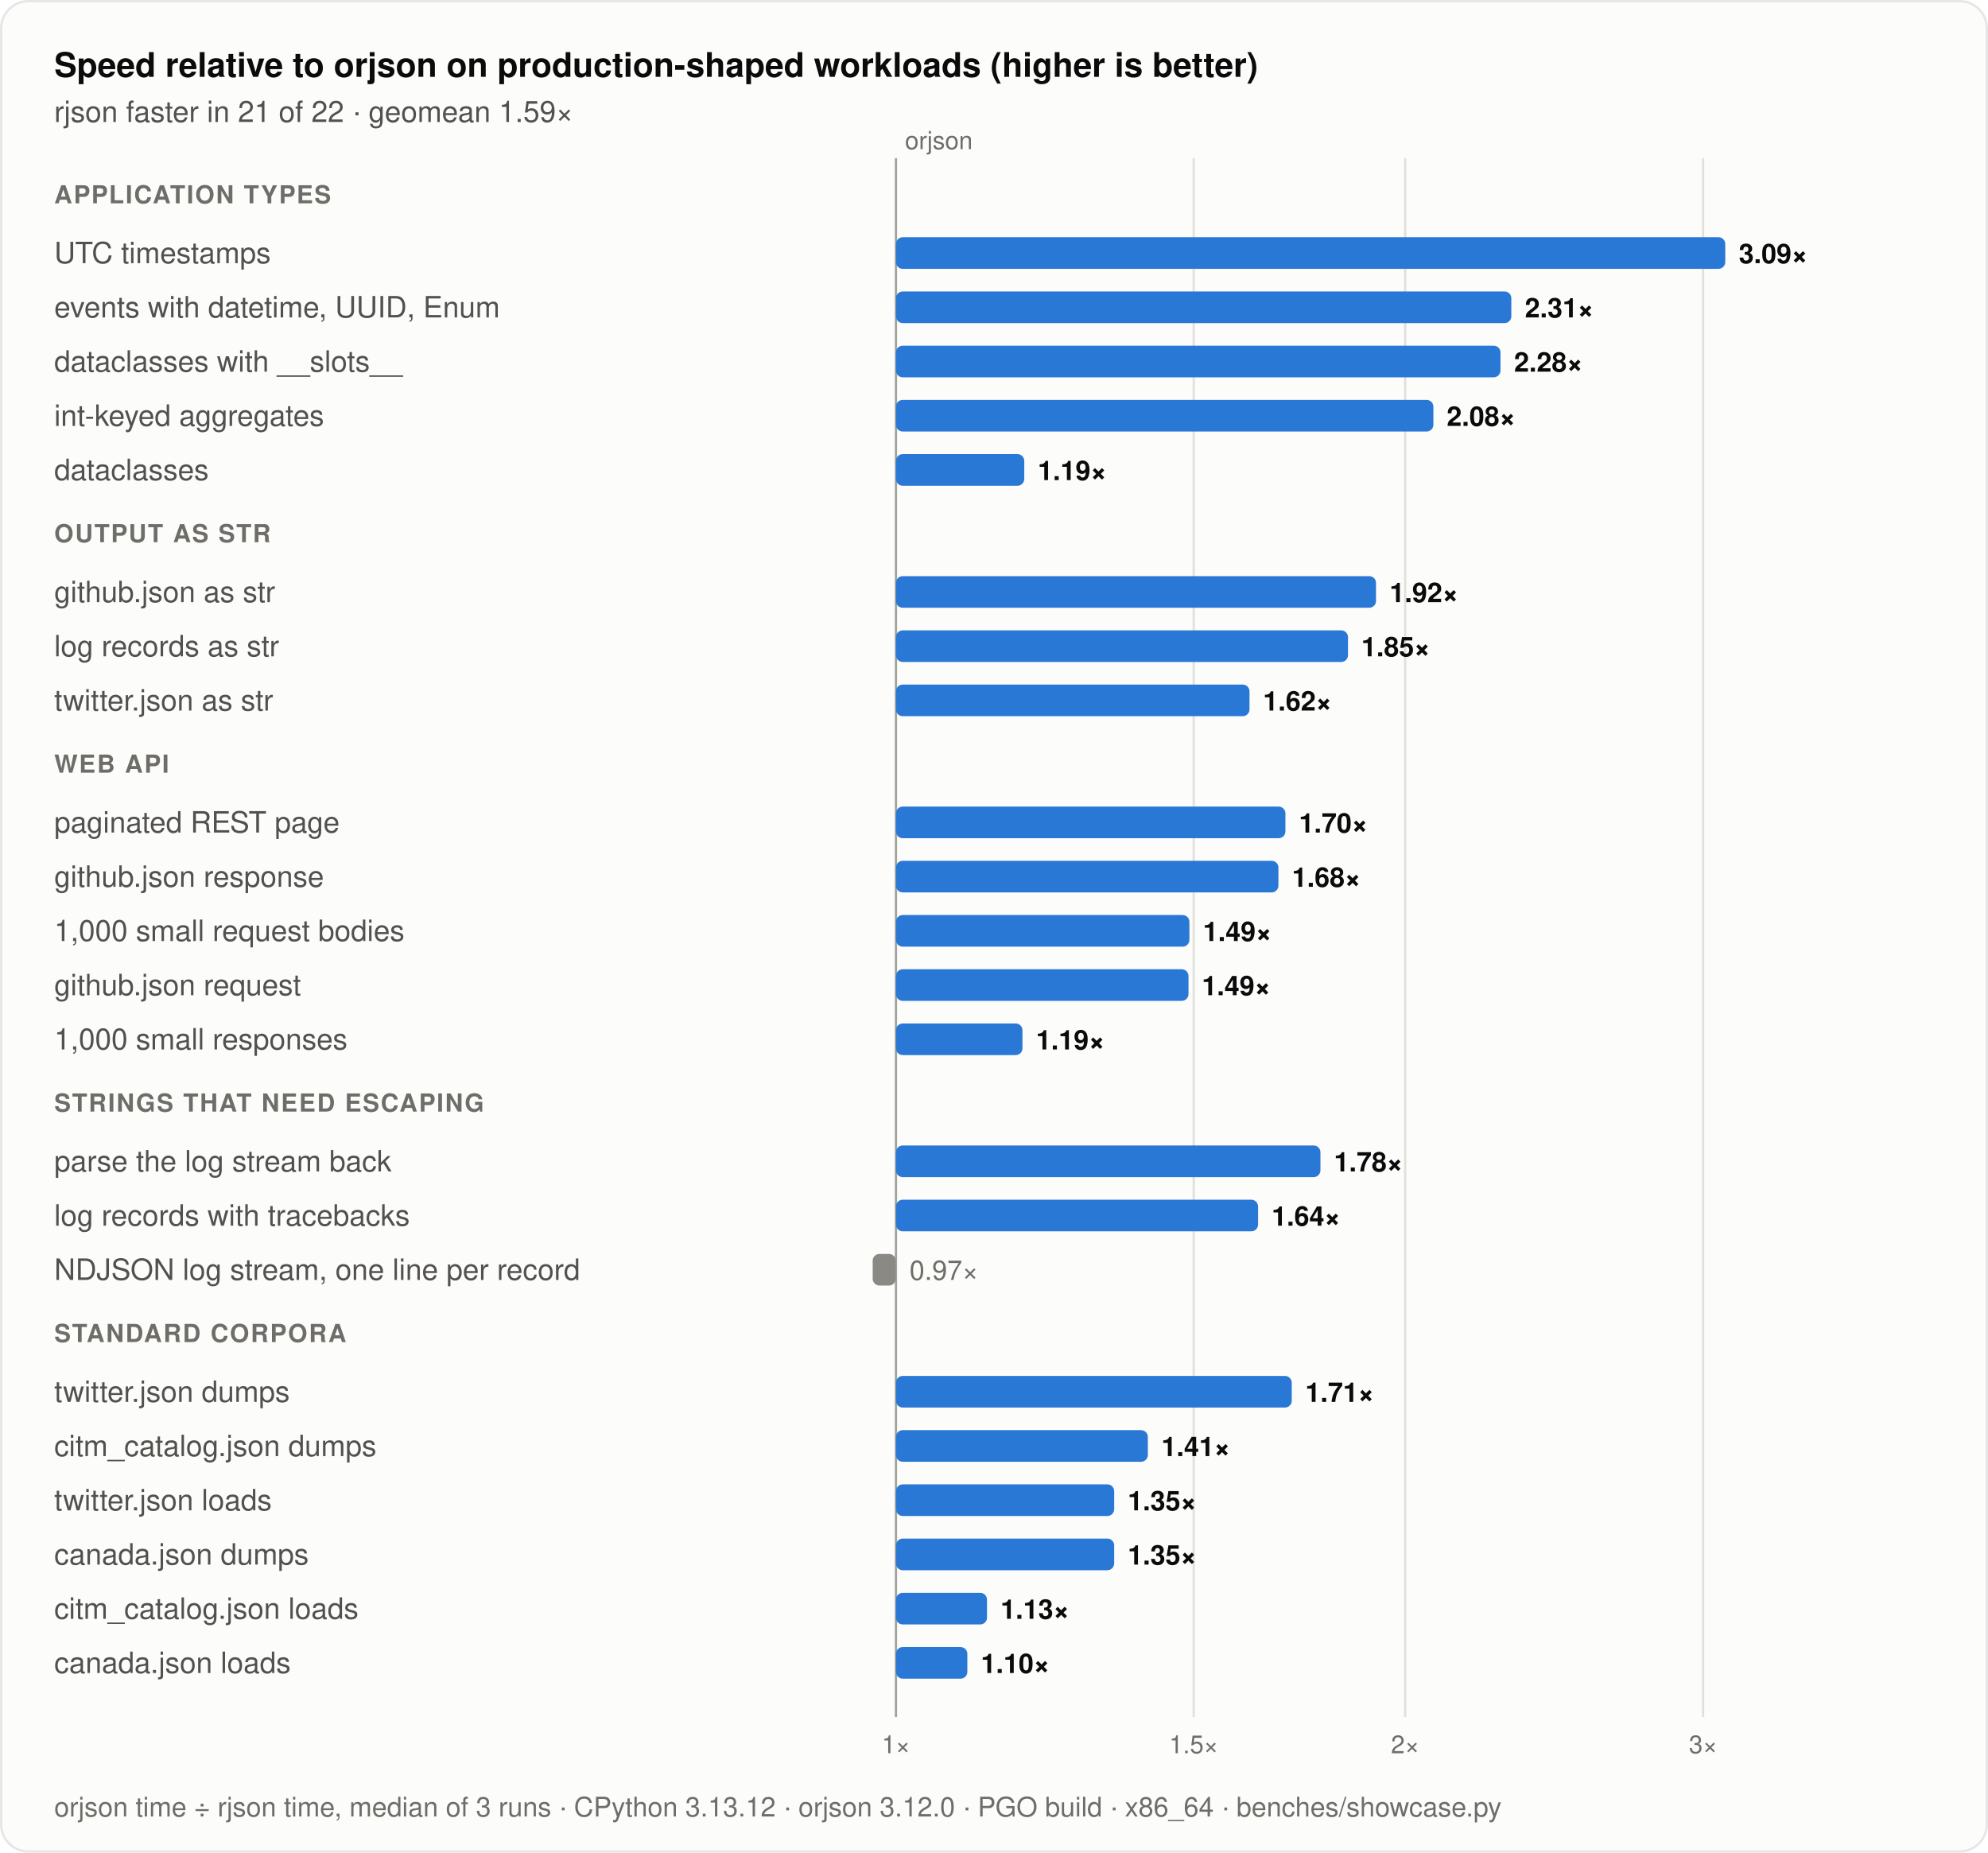
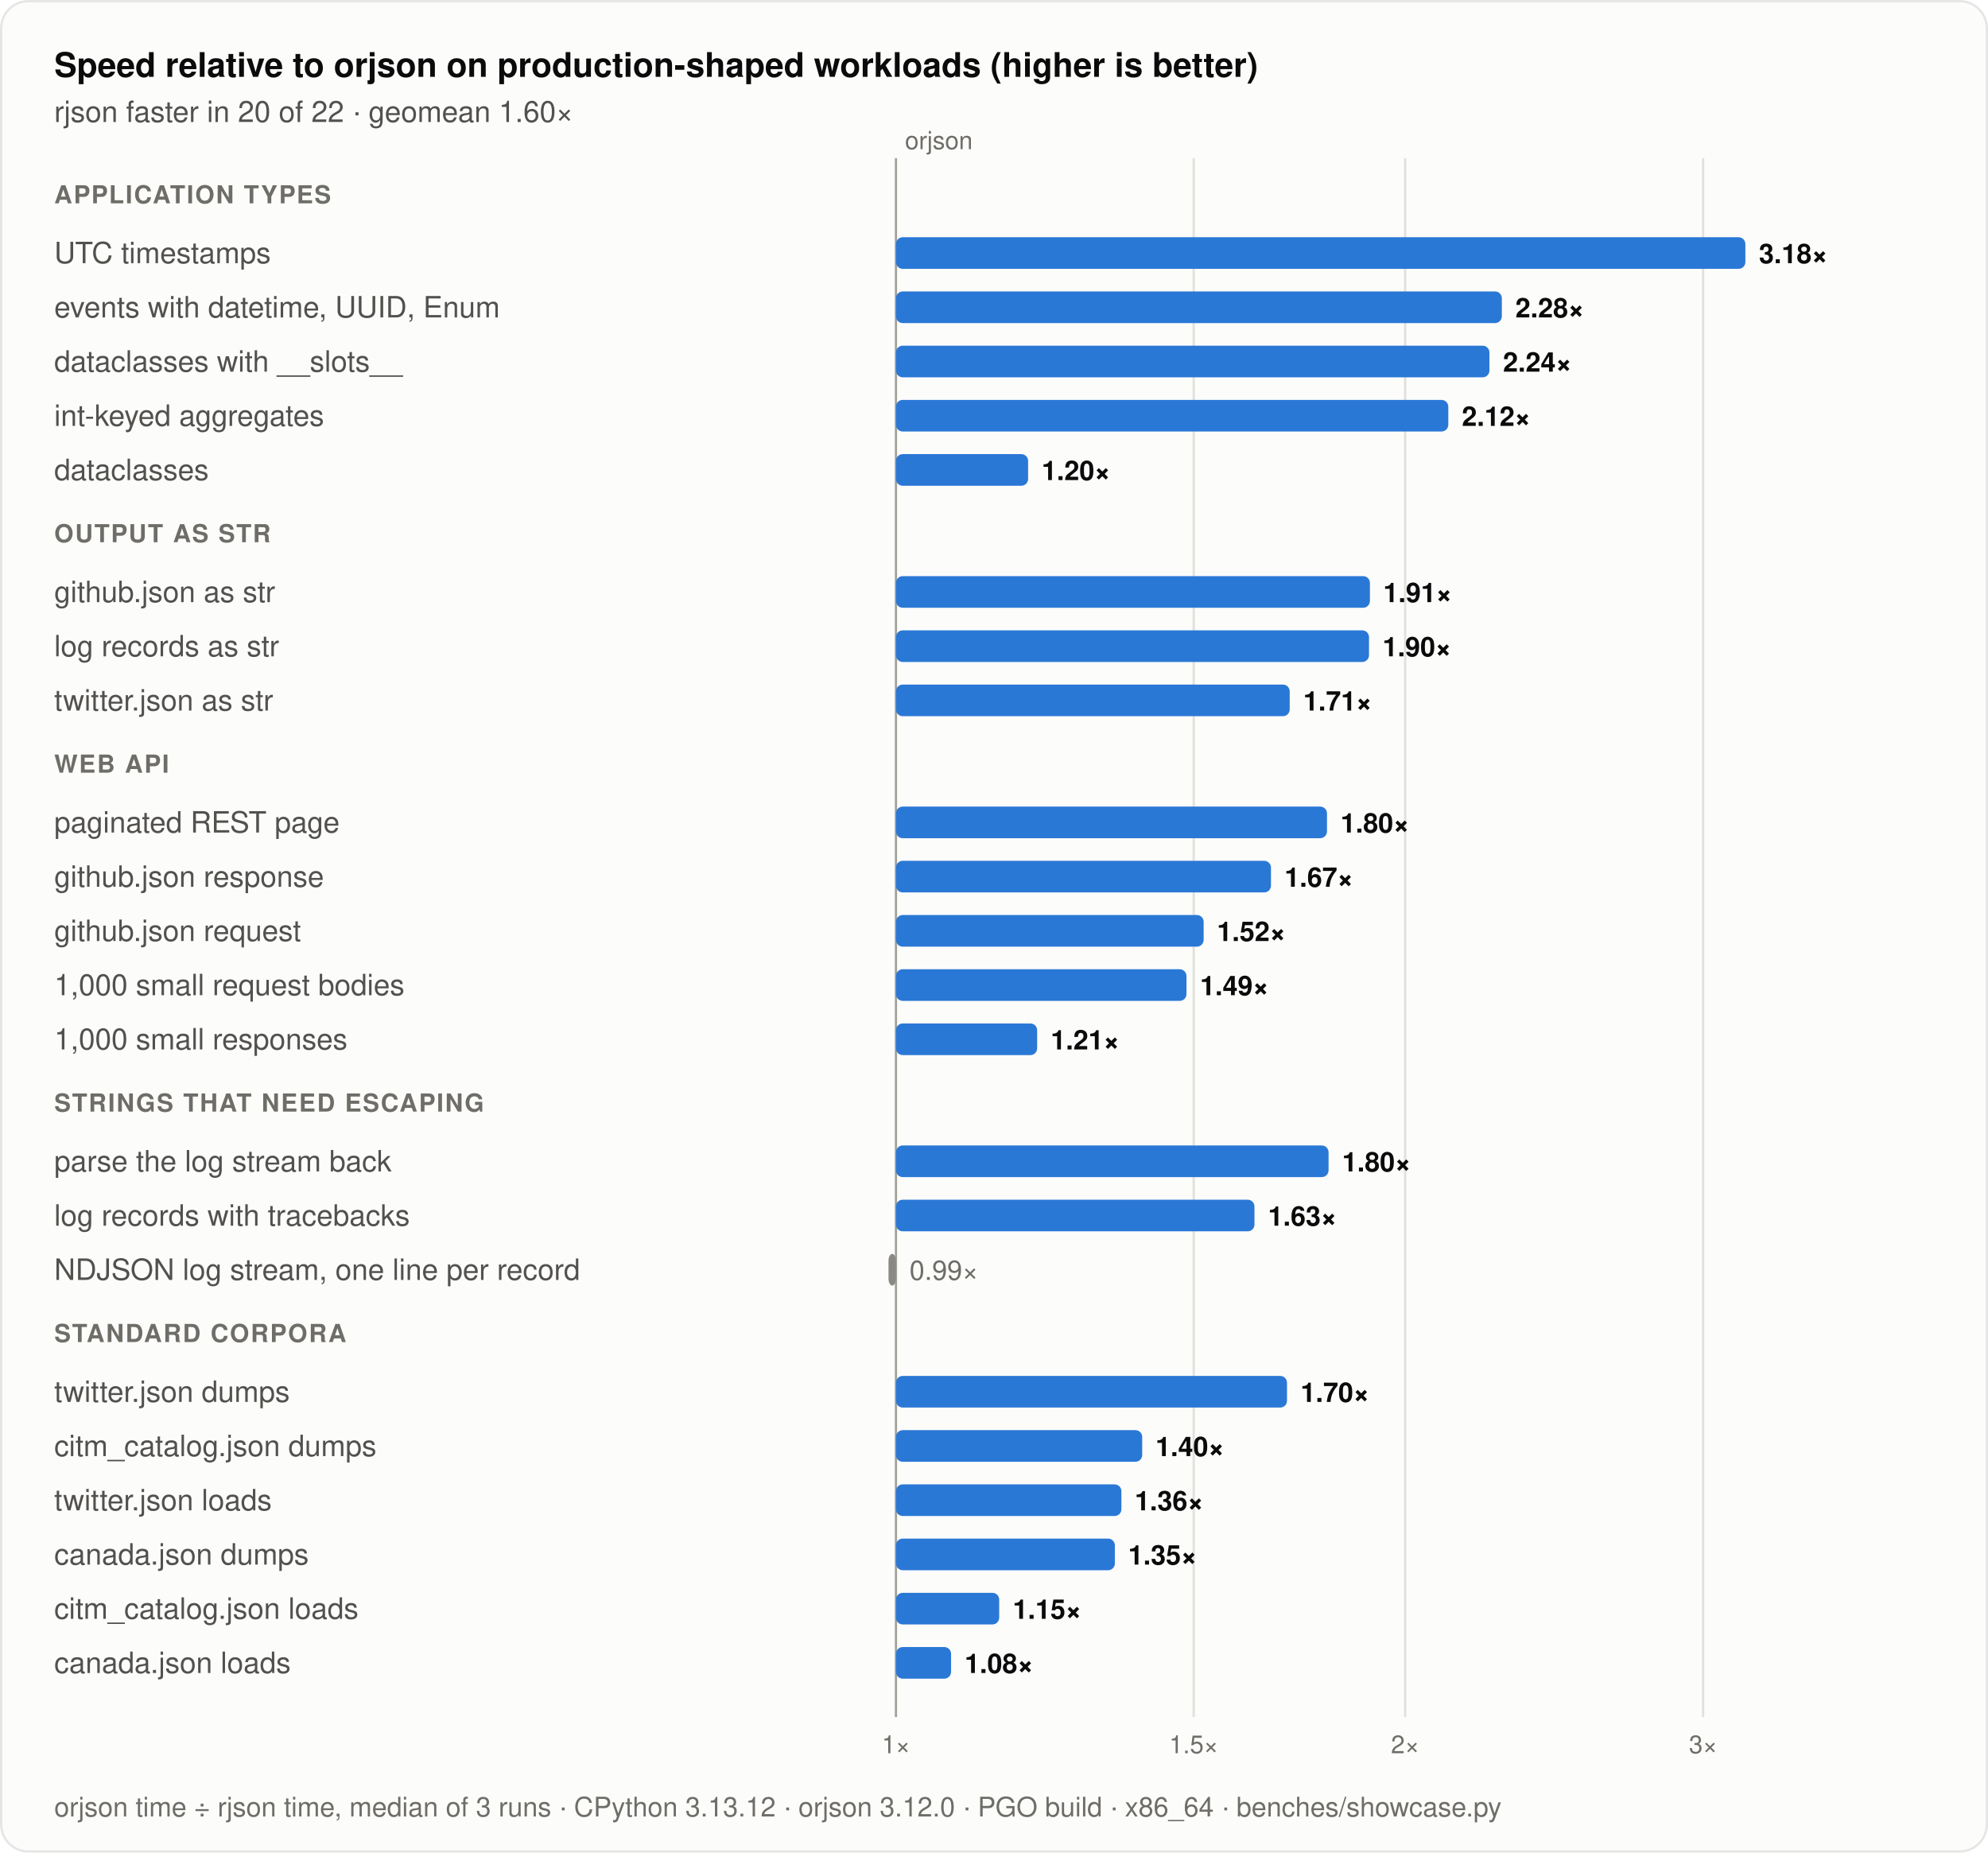
- <svg xmlns="http://www.w3.org/2000/svg" width="880" height="820" viewBox="0 0 880 820" role="img" aria-label="rjson speedup over orjson on 22 workloads: faster in 21, geometric mean 1.59 times">
+ <svg xmlns="http://www.w3.org/2000/svg" width="880" height="820" viewBox="0 0 880 820" role="img" aria-label="rjson speedup over orjson on 22 workloads: faster in 20, geometric mean 1.60 times">
  <rect x="0.5" y="0.5" width="879" height="819" rx="12" fill="#fcfcfb" stroke="rgba(11,11,11,0.10)" />
  <text x="24.0" y="34.0" font-family="system-ui, -apple-system, &quot;Segoe UI&quot;, Helvetica, Arial, sans-serif" font-size="15" font-weight="600" fill="#0b0b0b" text-anchor="start">Speed relative to orjson on production-shaped workloads (higher is better)</text>
-   <text x="24.0" y="54.0" font-family="system-ui, -apple-system, &quot;Segoe UI&quot;, Helvetica, Arial, sans-serif" font-size="13" font-weight="400" fill="#52514e" text-anchor="start">rjson faster in 21 of 22 · geomean 1.59×</text>
+   <text x="24.0" y="54.0" font-family="system-ui, -apple-system, &quot;Segoe UI&quot;, Helvetica, Arial, sans-serif" font-size="13" font-weight="400" fill="#52514e" text-anchor="start">rjson faster in 20 of 22 · geomean 1.60×</text>
  <line x1="396.6" y1="70" x2="396.6" y2="760" stroke="#a3a29b" stroke-width="1" />
  <text x="396.6" y="776.0" font-family="system-ui, -apple-system, &quot;Segoe UI&quot;, Helvetica, Arial, sans-serif" font-size="11" font-weight="400" fill="#6f6d68" text-anchor="middle" style="font-variant-numeric: tabular-nums">1×</text>
  <line x1="528.4" y1="70" x2="528.4" y2="760" stroke="#e1e0d9" stroke-width="1" />
  <text x="528.4" y="776.0" font-family="system-ui, -apple-system, &quot;Segoe UI&quot;, Helvetica, Arial, sans-serif" font-size="11" font-weight="400" fill="#6f6d68" text-anchor="middle" style="font-variant-numeric: tabular-nums">1.5×</text>
  <line x1="622.0" y1="70" x2="622.0" y2="760" stroke="#e1e0d9" stroke-width="1" />
  <text x="622.0" y="776.0" font-family="system-ui, -apple-system, &quot;Segoe UI&quot;, Helvetica, Arial, sans-serif" font-size="11" font-weight="400" fill="#6f6d68" text-anchor="middle" style="font-variant-numeric: tabular-nums">2×</text>
  <line x1="753.9" y1="70" x2="753.9" y2="760" stroke="#e1e0d9" stroke-width="1" />
  <text x="753.9" y="776.0" font-family="system-ui, -apple-system, &quot;Segoe UI&quot;, Helvetica, Arial, sans-serif" font-size="11" font-weight="400" fill="#6f6d68" text-anchor="middle" style="font-variant-numeric: tabular-nums">3×</text>
  <text x="400.6" y="66.0" font-family="system-ui, -apple-system, &quot;Segoe UI&quot;, Helvetica, Arial, sans-serif" font-size="11" font-weight="400" fill="#6f6d68" text-anchor="start">orjson</text>
  <text x="24.0" y="90.0" font-family="system-ui, -apple-system, &quot;Segoe UI&quot;, Helvetica, Arial, sans-serif" font-size="11" font-weight="600" fill="#6f6d68" text-anchor="start" letter-spacing="0.06em">APPLICATION TYPES</text>
  <text x="24.0" y="116.5" font-family="system-ui, -apple-system, &quot;Segoe UI&quot;, Helvetica, Arial, sans-serif" font-size="13" font-weight="400" fill="#52514e" text-anchor="start">UTC timestamps</text>
-   <rect x="396.6" y="105.0" width="367.1" height="14" rx="3" fill="#2a78d6" />
-   <text x="769.7" y="116.5" font-family="system-ui, -apple-system, &quot;Segoe UI&quot;, Helvetica, Arial, sans-serif" font-size="12" font-weight="600" fill="#0b0b0b" text-anchor="start" style="font-variant-numeric: tabular-nums">3.09×</text>
+   <rect x="396.6" y="105.0" width="376.0" height="14" rx="3" fill="#2a78d6" />
+   <text x="778.6" y="116.5" font-family="system-ui, -apple-system, &quot;Segoe UI&quot;, Helvetica, Arial, sans-serif" font-size="12" font-weight="600" fill="#0b0b0b" text-anchor="start" style="font-variant-numeric: tabular-nums">3.18×</text>
  <text x="24.0" y="140.5" font-family="system-ui, -apple-system, &quot;Segoe UI&quot;, Helvetica, Arial, sans-serif" font-size="13" font-weight="400" fill="#52514e" text-anchor="start">events with datetime, UUID, Enum</text>
-   <rect x="396.6" y="129.0" width="272.4" height="14" rx="3" fill="#2a78d6" />
-   <text x="675.0" y="140.5" font-family="system-ui, -apple-system, &quot;Segoe UI&quot;, Helvetica, Arial, sans-serif" font-size="12" font-weight="600" fill="#0b0b0b" text-anchor="start" style="font-variant-numeric: tabular-nums">2.31×</text>
+   <rect x="396.6" y="129.0" width="268.2" height="14" rx="3" fill="#2a78d6" />
+   <text x="670.8" y="140.5" font-family="system-ui, -apple-system, &quot;Segoe UI&quot;, Helvetica, Arial, sans-serif" font-size="12" font-weight="600" fill="#0b0b0b" text-anchor="start" style="font-variant-numeric: tabular-nums">2.28×</text>
  <text x="24.0" y="164.5" font-family="system-ui, -apple-system, &quot;Segoe UI&quot;, Helvetica, Arial, sans-serif" font-size="13" font-weight="400" fill="#52514e" text-anchor="start">dataclasses with __slots__</text>
-   <rect x="396.6" y="153.0" width="267.6" height="14" rx="3" fill="#2a78d6" />
-   <text x="670.2" y="164.5" font-family="system-ui, -apple-system, &quot;Segoe UI&quot;, Helvetica, Arial, sans-serif" font-size="12" font-weight="600" fill="#0b0b0b" text-anchor="start" style="font-variant-numeric: tabular-nums">2.28×</text>
+   <rect x="396.6" y="153.0" width="262.7" height="14" rx="3" fill="#2a78d6" />
+   <text x="665.3" y="164.5" font-family="system-ui, -apple-system, &quot;Segoe UI&quot;, Helvetica, Arial, sans-serif" font-size="12" font-weight="600" fill="#0b0b0b" text-anchor="start" style="font-variant-numeric: tabular-nums">2.24×</text>
  <text x="24.0" y="188.5" font-family="system-ui, -apple-system, &quot;Segoe UI&quot;, Helvetica, Arial, sans-serif" font-size="13" font-weight="400" fill="#52514e" text-anchor="start">int-keyed aggregates</text>
-   <rect x="396.6" y="177.0" width="237.9" height="14" rx="3" fill="#2a78d6" />
-   <text x="640.4" y="188.5" font-family="system-ui, -apple-system, &quot;Segoe UI&quot;, Helvetica, Arial, sans-serif" font-size="12" font-weight="600" fill="#0b0b0b" text-anchor="start" style="font-variant-numeric: tabular-nums">2.08×</text>
+   <rect x="396.6" y="177.0" width="244.5" height="14" rx="3" fill="#2a78d6" />
+   <text x="647.1" y="188.5" font-family="system-ui, -apple-system, &quot;Segoe UI&quot;, Helvetica, Arial, sans-serif" font-size="12" font-weight="600" fill="#0b0b0b" text-anchor="start" style="font-variant-numeric: tabular-nums">2.12×</text>
  <text x="24.0" y="212.5" font-family="system-ui, -apple-system, &quot;Segoe UI&quot;, Helvetica, Arial, sans-serif" font-size="13" font-weight="400" fill="#52514e" text-anchor="start">dataclasses</text>
-   <rect x="396.6" y="201.0" width="56.8" height="14" rx="3" fill="#2a78d6" />
-   <text x="459.4" y="212.5" font-family="system-ui, -apple-system, &quot;Segoe UI&quot;, Helvetica, Arial, sans-serif" font-size="12" font-weight="600" fill="#0b0b0b" text-anchor="start" style="font-variant-numeric: tabular-nums">1.19×</text>
+   <rect x="396.6" y="201.0" width="58.5" height="14" rx="3" fill="#2a78d6" />
+   <text x="461.1" y="212.5" font-family="system-ui, -apple-system, &quot;Segoe UI&quot;, Helvetica, Arial, sans-serif" font-size="12" font-weight="600" fill="#0b0b0b" text-anchor="start" style="font-variant-numeric: tabular-nums">1.20×</text>
  <text x="24.0" y="240.0" font-family="system-ui, -apple-system, &quot;Segoe UI&quot;, Helvetica, Arial, sans-serif" font-size="11" font-weight="600" fill="#6f6d68" text-anchor="start" letter-spacing="0.06em">OUTPUT AS STR</text>
  <text x="24.0" y="266.5" font-family="system-ui, -apple-system, &quot;Segoe UI&quot;, Helvetica, Arial, sans-serif" font-size="13" font-weight="400" fill="#52514e" text-anchor="start">github.json as str</text>
-   <rect x="396.6" y="255.0" width="212.5" height="14" rx="3" fill="#2a78d6" />
-   <text x="615.1" y="266.5" font-family="system-ui, -apple-system, &quot;Segoe UI&quot;, Helvetica, Arial, sans-serif" font-size="12" font-weight="600" fill="#0b0b0b" text-anchor="start" style="font-variant-numeric: tabular-nums">1.92×</text>
+   <rect x="396.6" y="255.0" width="209.8" height="14" rx="3" fill="#2a78d6" />
+   <text x="612.3" y="266.5" font-family="system-ui, -apple-system, &quot;Segoe UI&quot;, Helvetica, Arial, sans-serif" font-size="12" font-weight="600" fill="#0b0b0b" text-anchor="start" style="font-variant-numeric: tabular-nums">1.91×</text>
  <text x="24.0" y="290.5" font-family="system-ui, -apple-system, &quot;Segoe UI&quot;, Helvetica, Arial, sans-serif" font-size="13" font-weight="400" fill="#52514e" text-anchor="start">log records as str</text>
-   <rect x="396.6" y="279.0" width="200.1" height="14" rx="3" fill="#2a78d6" />
-   <text x="602.6" y="290.5" font-family="system-ui, -apple-system, &quot;Segoe UI&quot;, Helvetica, Arial, sans-serif" font-size="12" font-weight="600" fill="#0b0b0b" text-anchor="start" style="font-variant-numeric: tabular-nums">1.85×</text>
+   <rect x="396.6" y="279.0" width="209.4" height="14" rx="3" fill="#2a78d6" />
+   <text x="612.0" y="290.5" font-family="system-ui, -apple-system, &quot;Segoe UI&quot;, Helvetica, Arial, sans-serif" font-size="12" font-weight="600" fill="#0b0b0b" text-anchor="start" style="font-variant-numeric: tabular-nums">1.90×</text>
  <text x="24.0" y="314.5" font-family="system-ui, -apple-system, &quot;Segoe UI&quot;, Helvetica, Arial, sans-serif" font-size="13" font-weight="400" fill="#52514e" text-anchor="start">twitter.json as str</text>
-   <rect x="396.6" y="303.0" width="156.5" height="14" rx="3" fill="#2a78d6" />
-   <text x="559.1" y="314.5" font-family="system-ui, -apple-system, &quot;Segoe UI&quot;, Helvetica, Arial, sans-serif" font-size="12" font-weight="600" fill="#0b0b0b" text-anchor="start" style="font-variant-numeric: tabular-nums">1.62×</text>
+   <rect x="396.6" y="303.0" width="174.3" height="14" rx="3" fill="#2a78d6" />
+   <text x="576.9" y="314.5" font-family="system-ui, -apple-system, &quot;Segoe UI&quot;, Helvetica, Arial, sans-serif" font-size="12" font-weight="600" fill="#0b0b0b" text-anchor="start" style="font-variant-numeric: tabular-nums">1.71×</text>
  <text x="24.0" y="342.0" font-family="system-ui, -apple-system, &quot;Segoe UI&quot;, Helvetica, Arial, sans-serif" font-size="11" font-weight="600" fill="#6f6d68" text-anchor="start" letter-spacing="0.06em">WEB API</text>
  <text x="24.0" y="368.5" font-family="system-ui, -apple-system, &quot;Segoe UI&quot;, Helvetica, Arial, sans-serif" font-size="13" font-weight="400" fill="#52514e" text-anchor="start">paginated REST page</text>
-   <rect x="396.6" y="357.0" width="172.4" height="14" rx="3" fill="#2a78d6" />
-   <text x="575.0" y="368.5" font-family="system-ui, -apple-system, &quot;Segoe UI&quot;, Helvetica, Arial, sans-serif" font-size="12" font-weight="600" fill="#0b0b0b" text-anchor="start" style="font-variant-numeric: tabular-nums">1.70×</text>
+   <rect x="396.6" y="357.0" width="190.8" height="14" rx="3" fill="#2a78d6" />
+   <text x="593.4" y="368.5" font-family="system-ui, -apple-system, &quot;Segoe UI&quot;, Helvetica, Arial, sans-serif" font-size="12" font-weight="600" fill="#0b0b0b" text-anchor="start" style="font-variant-numeric: tabular-nums">1.80×</text>
  <text x="24.0" y="392.5" font-family="system-ui, -apple-system, &quot;Segoe UI&quot;, Helvetica, Arial, sans-serif" font-size="13" font-weight="400" fill="#52514e" text-anchor="start">github.json response</text>
-   <rect x="396.6" y="381.0" width="169.3" height="14" rx="3" fill="#2a78d6" />
-   <text x="571.9" y="392.5" font-family="system-ui, -apple-system, &quot;Segoe UI&quot;, Helvetica, Arial, sans-serif" font-size="12" font-weight="600" fill="#0b0b0b" text-anchor="start" style="font-variant-numeric: tabular-nums">1.68×</text>
-   <text x="24.0" y="416.5" font-family="system-ui, -apple-system, &quot;Segoe UI&quot;, Helvetica, Arial, sans-serif" font-size="13" font-weight="400" fill="#52514e" text-anchor="start">1,000 small request bodies</text>
-   <rect x="396.6" y="405.0" width="129.9" height="14" rx="3" fill="#2a78d6" />
-   <text x="532.5" y="416.5" font-family="system-ui, -apple-system, &quot;Segoe UI&quot;, Helvetica, Arial, sans-serif" font-size="12" font-weight="600" fill="#0b0b0b" text-anchor="start" style="font-variant-numeric: tabular-nums">1.49×</text>
-   <text x="24.0" y="440.5" font-family="system-ui, -apple-system, &quot;Segoe UI&quot;, Helvetica, Arial, sans-serif" font-size="13" font-weight="400" fill="#52514e" text-anchor="start">github.json request</text>
-   <rect x="396.6" y="429.0" width="129.5" height="14" rx="3" fill="#2a78d6" />
-   <text x="532.0" y="440.5" font-family="system-ui, -apple-system, &quot;Segoe UI&quot;, Helvetica, Arial, sans-serif" font-size="12" font-weight="600" fill="#0b0b0b" text-anchor="start" style="font-variant-numeric: tabular-nums">1.49×</text>
+   <rect x="396.6" y="381.0" width="166.0" height="14" rx="3" fill="#2a78d6" />
+   <text x="568.6" y="392.5" font-family="system-ui, -apple-system, &quot;Segoe UI&quot;, Helvetica, Arial, sans-serif" font-size="12" font-weight="600" fill="#0b0b0b" text-anchor="start" style="font-variant-numeric: tabular-nums">1.67×</text>
+   <text x="24.0" y="416.5" font-family="system-ui, -apple-system, &quot;Segoe UI&quot;, Helvetica, Arial, sans-serif" font-size="13" font-weight="400" fill="#52514e" text-anchor="start">github.json request</text>
+   <rect x="396.6" y="405.0" width="136.2" height="14" rx="3" fill="#2a78d6" />
+   <text x="538.7" y="416.5" font-family="system-ui, -apple-system, &quot;Segoe UI&quot;, Helvetica, Arial, sans-serif" font-size="12" font-weight="600" fill="#0b0b0b" text-anchor="start" style="font-variant-numeric: tabular-nums">1.52×</text>
+   <text x="24.0" y="440.5" font-family="system-ui, -apple-system, &quot;Segoe UI&quot;, Helvetica, Arial, sans-serif" font-size="13" font-weight="400" fill="#52514e" text-anchor="start">1,000 small request bodies</text>
+   <rect x="396.6" y="429.0" width="128.6" height="14" rx="3" fill="#2a78d6" />
+   <text x="531.2" y="440.5" font-family="system-ui, -apple-system, &quot;Segoe UI&quot;, Helvetica, Arial, sans-serif" font-size="12" font-weight="600" fill="#0b0b0b" text-anchor="start" style="font-variant-numeric: tabular-nums">1.49×</text>
  <text x="24.0" y="464.5" font-family="system-ui, -apple-system, &quot;Segoe UI&quot;, Helvetica, Arial, sans-serif" font-size="13" font-weight="400" fill="#52514e" text-anchor="start">1,000 small responses</text>
-   <rect x="396.6" y="453.0" width="56.0" height="14" rx="3" fill="#2a78d6" />
-   <text x="458.6" y="464.5" font-family="system-ui, -apple-system, &quot;Segoe UI&quot;, Helvetica, Arial, sans-serif" font-size="12" font-weight="600" fill="#0b0b0b" text-anchor="start" style="font-variant-numeric: tabular-nums">1.19×</text>
+   <rect x="396.6" y="453.0" width="62.5" height="14" rx="3" fill="#2a78d6" />
+   <text x="465.1" y="464.5" font-family="system-ui, -apple-system, &quot;Segoe UI&quot;, Helvetica, Arial, sans-serif" font-size="12" font-weight="600" fill="#0b0b0b" text-anchor="start" style="font-variant-numeric: tabular-nums">1.21×</text>
  <text x="24.0" y="492.0" font-family="system-ui, -apple-system, &quot;Segoe UI&quot;, Helvetica, Arial, sans-serif" font-size="11" font-weight="600" fill="#6f6d68" text-anchor="start" letter-spacing="0.06em">STRINGS THAT NEED ESCAPING</text>
  <text x="24.0" y="518.5" font-family="system-ui, -apple-system, &quot;Segoe UI&quot;, Helvetica, Arial, sans-serif" font-size="13" font-weight="400" fill="#52514e" text-anchor="start">parse the log stream back</text>
-   <rect x="396.6" y="507.0" width="187.9" height="14" rx="3" fill="#2a78d6" />
-   <text x="590.5" y="518.5" font-family="system-ui, -apple-system, &quot;Segoe UI&quot;, Helvetica, Arial, sans-serif" font-size="12" font-weight="600" fill="#0b0b0b" text-anchor="start" style="font-variant-numeric: tabular-nums">1.78×</text>
+   <rect x="396.6" y="507.0" width="191.5" height="14" rx="3" fill="#2a78d6" />
+   <text x="594.1" y="518.5" font-family="system-ui, -apple-system, &quot;Segoe UI&quot;, Helvetica, Arial, sans-serif" font-size="12" font-weight="600" fill="#0b0b0b" text-anchor="start" style="font-variant-numeric: tabular-nums">1.80×</text>
  <text x="24.0" y="542.5" font-family="system-ui, -apple-system, &quot;Segoe UI&quot;, Helvetica, Arial, sans-serif" font-size="13" font-weight="400" fill="#52514e" text-anchor="start">log records with tracebacks</text>
-   <rect x="396.6" y="531.0" width="160.3" height="14" rx="3" fill="#2a78d6" />
-   <text x="562.9" y="542.5" font-family="system-ui, -apple-system, &quot;Segoe UI&quot;, Helvetica, Arial, sans-serif" font-size="12" font-weight="600" fill="#0b0b0b" text-anchor="start" style="font-variant-numeric: tabular-nums">1.64×</text>
+   <rect x="396.6" y="531.0" width="158.7" height="14" rx="3" fill="#2a78d6" />
+   <text x="561.3" y="542.5" font-family="system-ui, -apple-system, &quot;Segoe UI&quot;, Helvetica, Arial, sans-serif" font-size="12" font-weight="600" fill="#0b0b0b" text-anchor="start" style="font-variant-numeric: tabular-nums">1.63×</text>
  <text x="24.0" y="566.5" font-family="system-ui, -apple-system, &quot;Segoe UI&quot;, Helvetica, Arial, sans-serif" font-size="13" font-weight="400" fill="#52514e" text-anchor="start">NDJSON log stream, one line per record</text>
-   <rect x="386.3" y="555.0" width="10.2" height="14" rx="3" fill="#8a8983" />
-   <text x="402.6" y="566.5" font-family="system-ui, -apple-system, &quot;Segoe UI&quot;, Helvetica, Arial, sans-serif" font-size="12" font-weight="400" fill="#6f6d68" text-anchor="start" style="font-variant-numeric: tabular-nums">0.97×</text>
+   <rect x="393.3" y="555.0" width="3.3" height="14" rx="3" fill="#8a8983" />
+   <text x="402.6" y="566.5" font-family="system-ui, -apple-system, &quot;Segoe UI&quot;, Helvetica, Arial, sans-serif" font-size="12" font-weight="400" fill="#6f6d68" text-anchor="start" style="font-variant-numeric: tabular-nums">0.99×</text>
  <text x="24.0" y="594.0" font-family="system-ui, -apple-system, &quot;Segoe UI&quot;, Helvetica, Arial, sans-serif" font-size="11" font-weight="600" fill="#6f6d68" text-anchor="start" letter-spacing="0.06em">STANDARD CORPORA</text>
  <text x="24.0" y="620.5" font-family="system-ui, -apple-system, &quot;Segoe UI&quot;, Helvetica, Arial, sans-serif" font-size="13" font-weight="400" fill="#52514e" text-anchor="start">twitter.json dumps</text>
-   <rect x="396.6" y="609.0" width="175.2" height="14" rx="3" fill="#2a78d6" />
-   <text x="577.8" y="620.5" font-family="system-ui, -apple-system, &quot;Segoe UI&quot;, Helvetica, Arial, sans-serif" font-size="12" font-weight="600" fill="#0b0b0b" text-anchor="start" style="font-variant-numeric: tabular-nums">1.71×</text>
+   <rect x="396.6" y="609.0" width="173.1" height="14" rx="3" fill="#2a78d6" />
+   <text x="575.7" y="620.5" font-family="system-ui, -apple-system, &quot;Segoe UI&quot;, Helvetica, Arial, sans-serif" font-size="12" font-weight="600" fill="#0b0b0b" text-anchor="start" style="font-variant-numeric: tabular-nums">1.70×</text>
  <text x="24.0" y="644.5" font-family="system-ui, -apple-system, &quot;Segoe UI&quot;, Helvetica, Arial, sans-serif" font-size="13" font-weight="400" fill="#52514e" text-anchor="start">citm_catalog.json dumps</text>
-   <rect x="396.6" y="633.0" width="111.5" height="14" rx="3" fill="#2a78d6" />
-   <text x="514.1" y="644.5" font-family="system-ui, -apple-system, &quot;Segoe UI&quot;, Helvetica, Arial, sans-serif" font-size="12" font-weight="600" fill="#0b0b0b" text-anchor="start" style="font-variant-numeric: tabular-nums">1.41×</text>
+   <rect x="396.6" y="633.0" width="109.0" height="14" rx="3" fill="#2a78d6" />
+   <text x="511.5" y="644.5" font-family="system-ui, -apple-system, &quot;Segoe UI&quot;, Helvetica, Arial, sans-serif" font-size="12" font-weight="600" fill="#0b0b0b" text-anchor="start" style="font-variant-numeric: tabular-nums">1.40×</text>
  <text x="24.0" y="668.5" font-family="system-ui, -apple-system, &quot;Segoe UI&quot;, Helvetica, Arial, sans-serif" font-size="13" font-weight="400" fill="#52514e" text-anchor="start">twitter.json loads</text>
-   <rect x="396.6" y="657.0" width="96.6" height="14" rx="3" fill="#2a78d6" />
-   <text x="499.2" y="668.5" font-family="system-ui, -apple-system, &quot;Segoe UI&quot;, Helvetica, Arial, sans-serif" font-size="12" font-weight="600" fill="#0b0b0b" text-anchor="start" style="font-variant-numeric: tabular-nums">1.35×</text>
+   <rect x="396.6" y="657.0" width="99.8" height="14" rx="3" fill="#2a78d6" />
+   <text x="502.3" y="668.5" font-family="system-ui, -apple-system, &quot;Segoe UI&quot;, Helvetica, Arial, sans-serif" font-size="12" font-weight="600" fill="#0b0b0b" text-anchor="start" style="font-variant-numeric: tabular-nums">1.36×</text>
  <text x="24.0" y="692.5" font-family="system-ui, -apple-system, &quot;Segoe UI&quot;, Helvetica, Arial, sans-serif" font-size="13" font-weight="400" fill="#52514e" text-anchor="start">canada.json dumps</text>
-   <rect x="396.6" y="681.0" width="96.6" height="14" rx="3" fill="#2a78d6" />
-   <text x="499.2" y="692.5" font-family="system-ui, -apple-system, &quot;Segoe UI&quot;, Helvetica, Arial, sans-serif" font-size="12" font-weight="600" fill="#0b0b0b" text-anchor="start" style="font-variant-numeric: tabular-nums">1.35×</text>
+   <rect x="396.6" y="681.0" width="96.9" height="14" rx="3" fill="#2a78d6" />
+   <text x="499.4" y="692.5" font-family="system-ui, -apple-system, &quot;Segoe UI&quot;, Helvetica, Arial, sans-serif" font-size="12" font-weight="600" fill="#0b0b0b" text-anchor="start" style="font-variant-numeric: tabular-nums">1.35×</text>
  <text x="24.0" y="716.5" font-family="system-ui, -apple-system, &quot;Segoe UI&quot;, Helvetica, Arial, sans-serif" font-size="13" font-weight="400" fill="#52514e" text-anchor="start">citm_catalog.json loads</text>
-   <rect x="396.6" y="705.0" width="40.3" height="14" rx="3" fill="#2a78d6" />
-   <text x="442.9" y="716.5" font-family="system-ui, -apple-system, &quot;Segoe UI&quot;, Helvetica, Arial, sans-serif" font-size="12" font-weight="600" fill="#0b0b0b" text-anchor="start" style="font-variant-numeric: tabular-nums">1.13×</text>
+   <rect x="396.6" y="705.0" width="45.7" height="14" rx="3" fill="#2a78d6" />
+   <text x="448.3" y="716.5" font-family="system-ui, -apple-system, &quot;Segoe UI&quot;, Helvetica, Arial, sans-serif" font-size="12" font-weight="600" fill="#0b0b0b" text-anchor="start" style="font-variant-numeric: tabular-nums">1.15×</text>
  <text x="24.0" y="740.5" font-family="system-ui, -apple-system, &quot;Segoe UI&quot;, Helvetica, Arial, sans-serif" font-size="13" font-weight="400" fill="#52514e" text-anchor="start">canada.json loads</text>
-   <rect x="396.6" y="729.0" width="31.6" height="14" rx="3" fill="#2a78d6" />
-   <text x="434.2" y="740.5" font-family="system-ui, -apple-system, &quot;Segoe UI&quot;, Helvetica, Arial, sans-serif" font-size="12" font-weight="600" fill="#0b0b0b" text-anchor="start" style="font-variant-numeric: tabular-nums">1.10×</text>
+   <rect x="396.6" y="729.0" width="24.4" height="14" rx="3" fill="#2a78d6" />
+   <text x="427.0" y="740.5" font-family="system-ui, -apple-system, &quot;Segoe UI&quot;, Helvetica, Arial, sans-serif" font-size="12" font-weight="600" fill="#0b0b0b" text-anchor="start" style="font-variant-numeric: tabular-nums">1.08×</text>
  <text x="24.0" y="804.0" font-family="system-ui, -apple-system, &quot;Segoe UI&quot;, Helvetica, Arial, sans-serif" font-size="12" font-weight="400" fill="#6f6d68" text-anchor="start">orjson time ÷ rjson time, median of 3 runs · CPython 3.13.12 · orjson 3.12.0 · PGO build · x86_64 · benches/showcase.py</text>
</svg>
